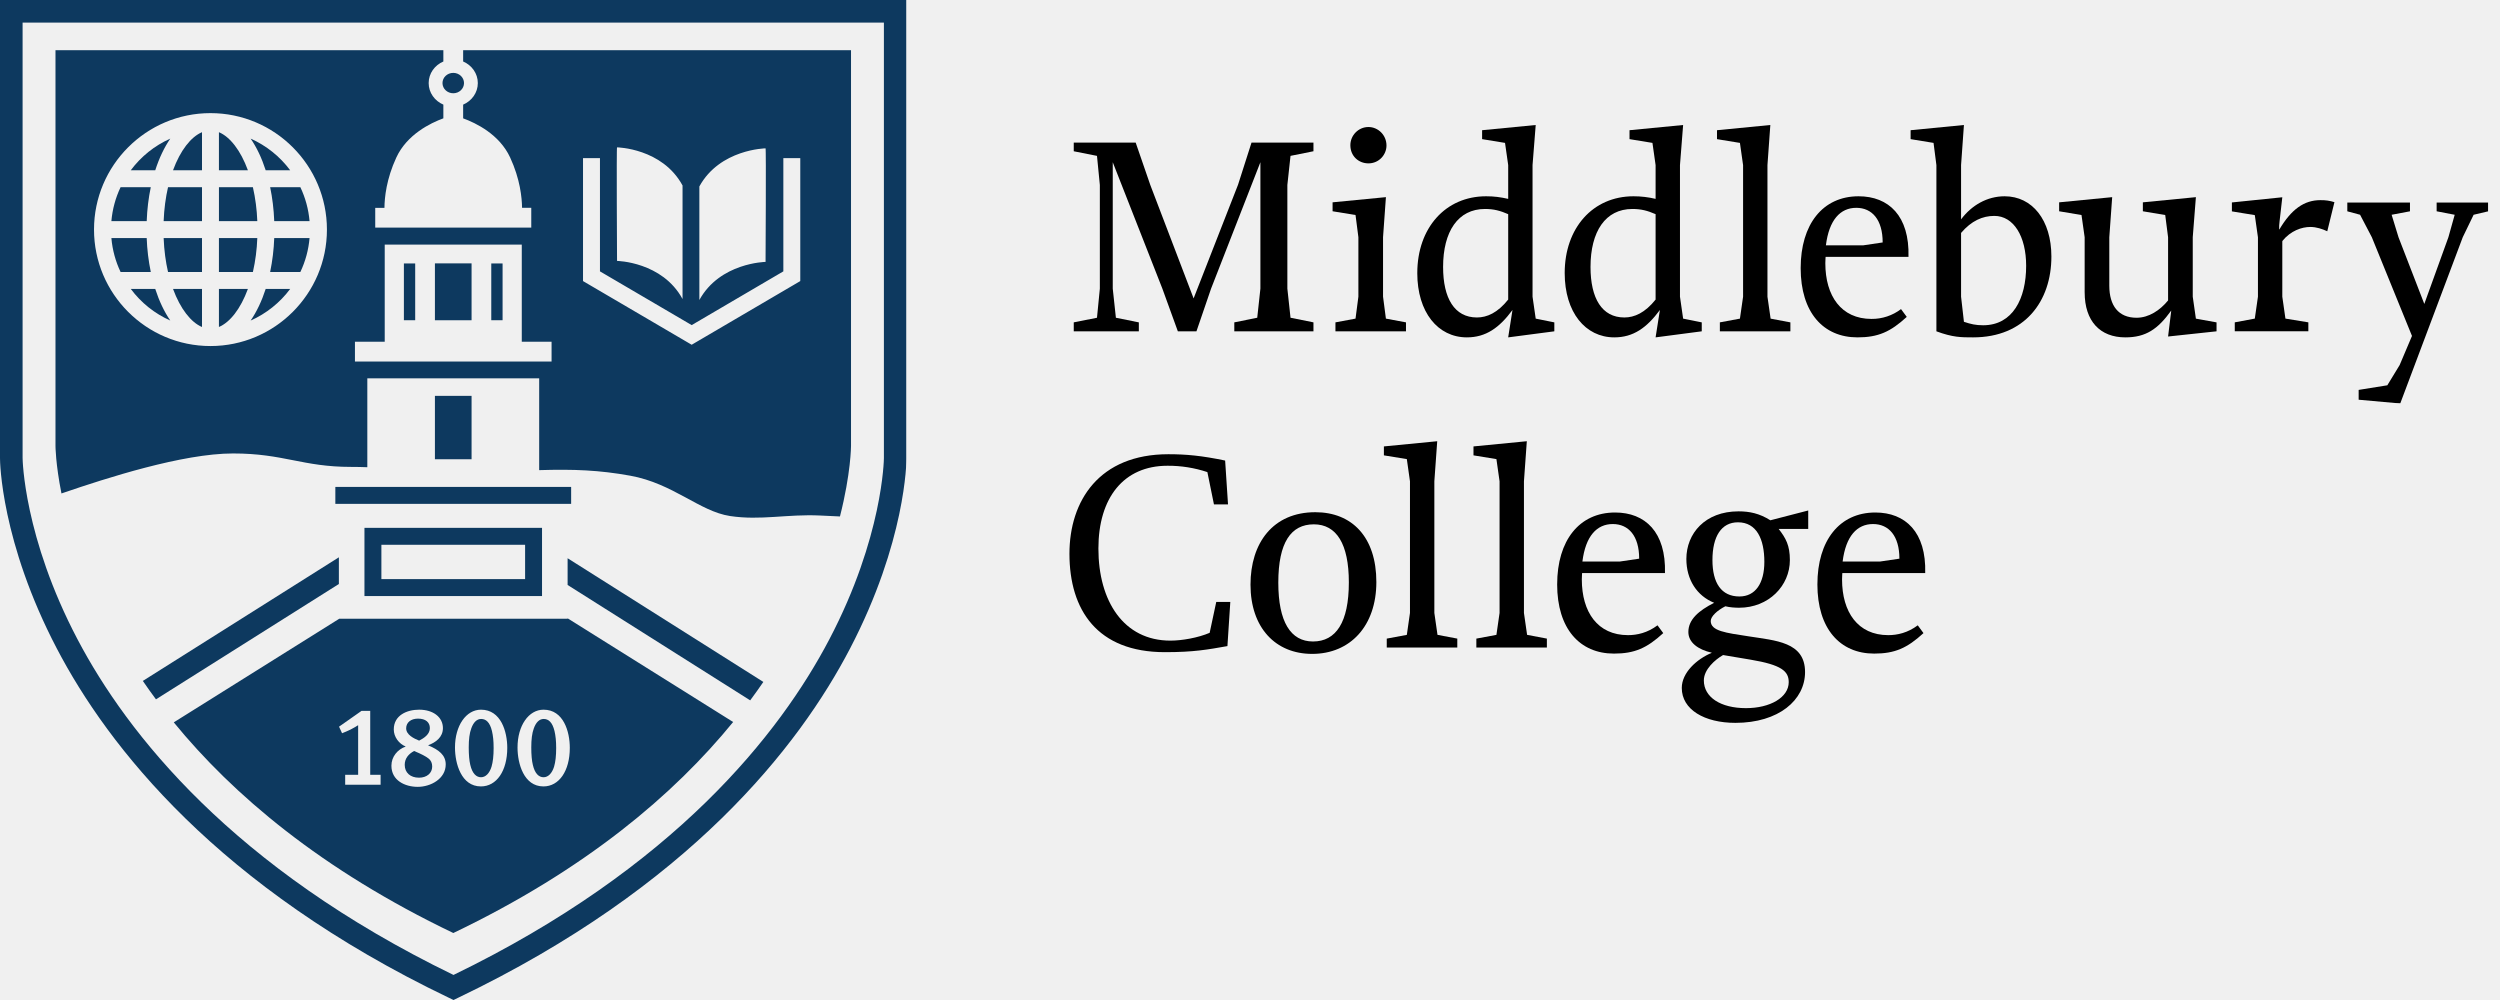
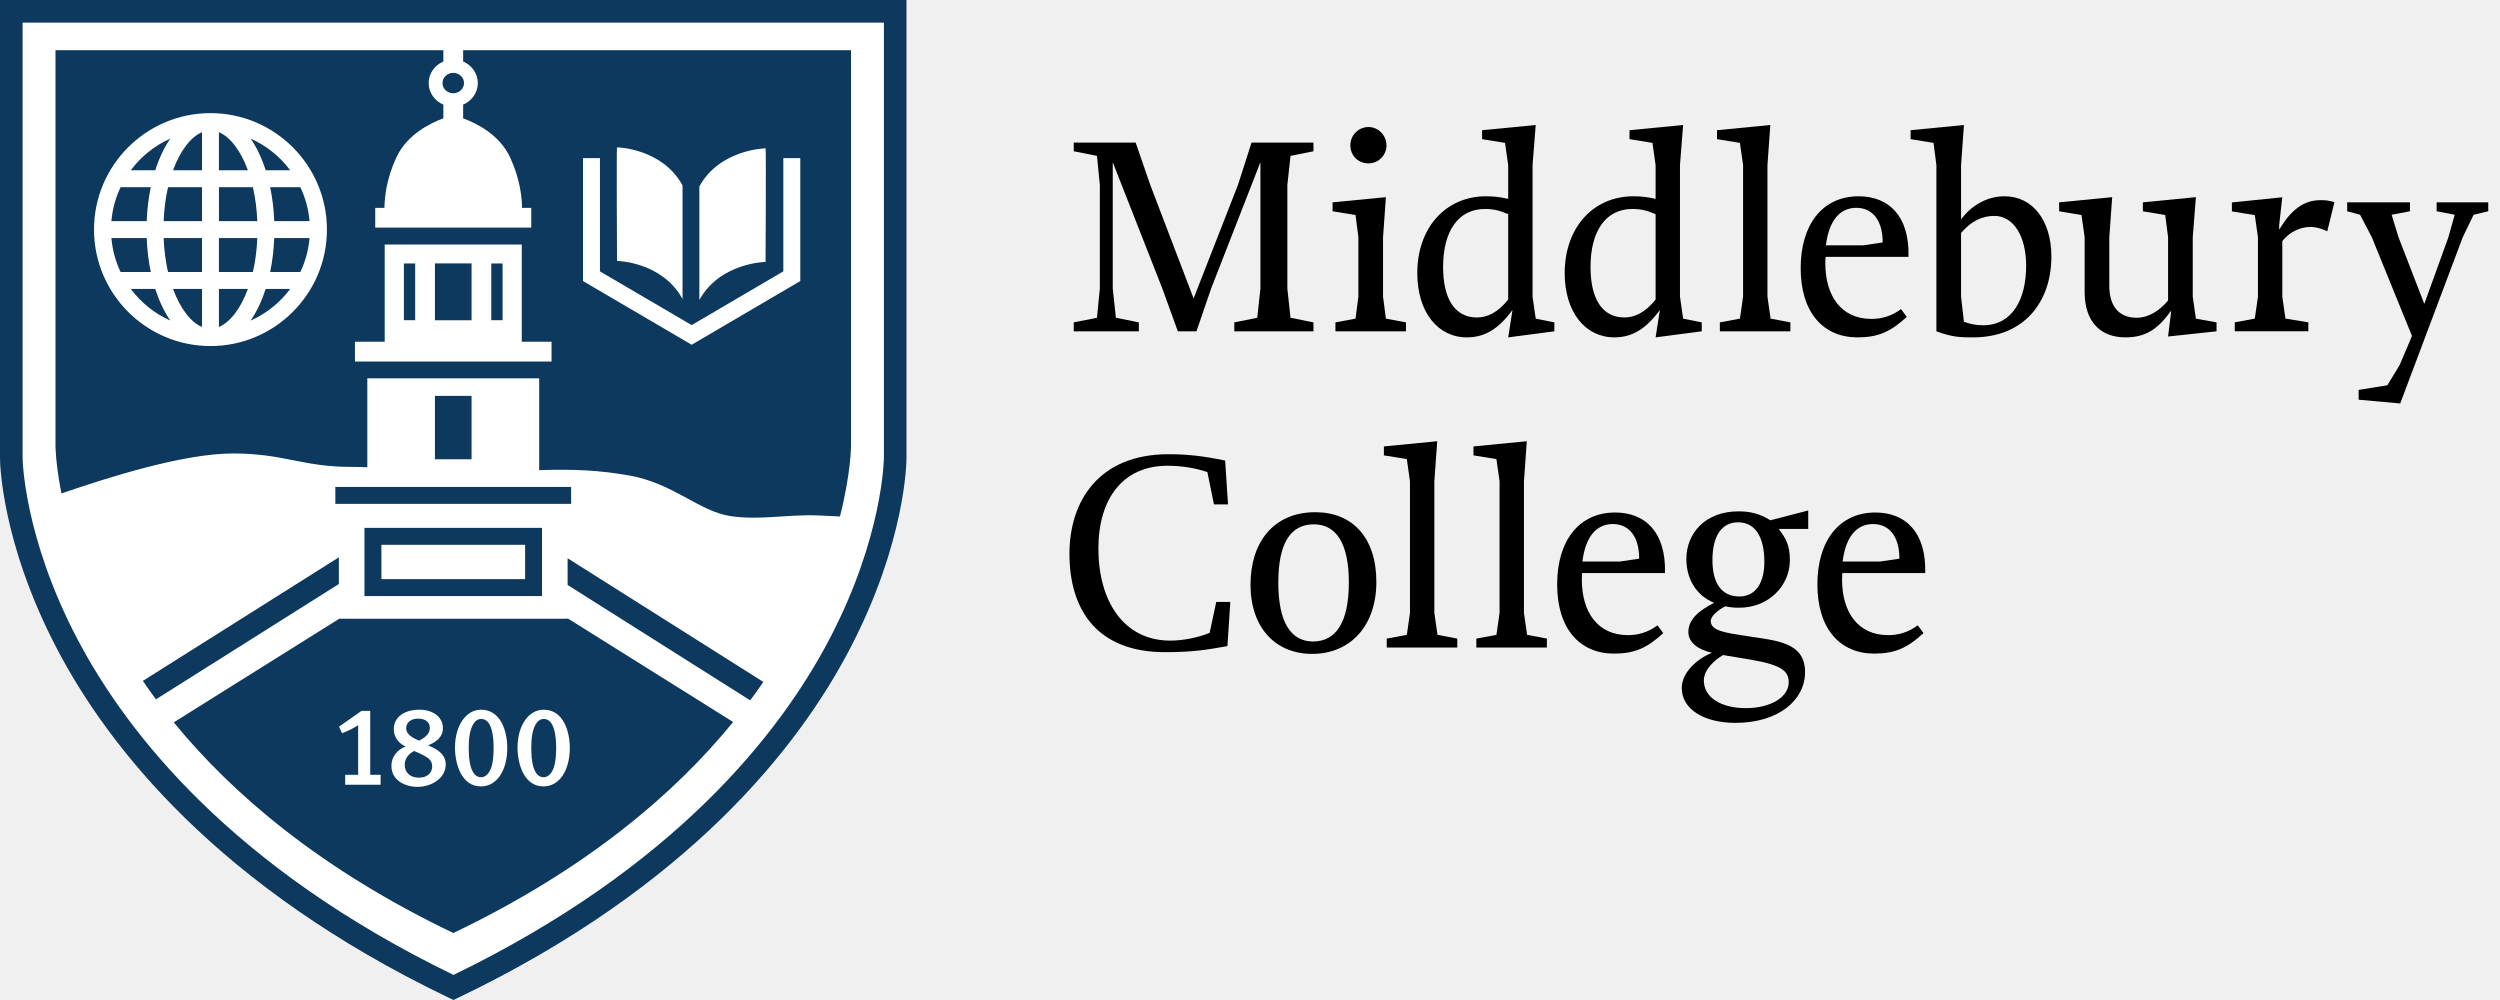
- <svg xmlns="http://www.w3.org/2000/svg" xmlns:xlink="http://www.w3.org/1999/xlink" width="180" height="72">
-   <defs>
-     <path id="path-1" d="M0 0h65.267v72H0z" />
-     <path id="path-3" d="M.494.448H10.65V14.93H.494z" />
-   </defs>
+ <svg xmlns="http://www.w3.org/2000/svg" width="180px" height="72px" viewBox="0 0 180 72" version="1.1">
  <g id="college-logo" stroke="none" stroke-width="1" fill="none" fill-rule="evenodd">
-     <g id="Group-3">
-       <g id="Group">
-         <g id="Group-68">
-           <mask id="mask-2" fill="#fff">
-             <use xlink:href="#path-1" />
-           </mask>
-           <path d="M1.627 1.627v31.355c0 .053.075 5.68 3.959 13.058 3.561 6.769 11.145 16.43 27.066 24.156 15.933-7.728 23.507-17.39 27.057-24.158 3.871-7.376 3.932-13.002 3.932-13.057V1.627H1.627zM32.652 72l-.352-.169c-16.617-7.97-24.51-18.065-28.205-25.13C.062 38.99 0 33.225 0 32.984V0h65.267v32.982c0 .24-.045 6.004-4.066 13.716-3.684 7.064-11.567 17.16-28.198 25.133l-.351.17z" id="Fill-66" fill="#0D395F" mask="url(#mask-2)" />
-         </g>
-         <path d="M20.892 12.258a7.193 7.193 0 0 0-2.846-2.278c.434.629.8 1.4 1.083 2.278h1.763z" id="Fill-69" fill="#0D395F" />
-         <path d="M15.763 9.518v2.74h2.086c-.526-1.434-1.291-2.406-2.086-2.74" id="Fill-71" fill="#0D395F" />
-         <path d="M11.782 15.92h2.762v-2.442h-2.446c-.17.736-.281 1.555-.316 2.443" id="Fill-73" fill="#0D395F" />
-         <path d="M12.458 12.258h2.086v-2.74c-.794.335-1.56 1.307-2.086 2.74" id="Fill-75" fill="#0D395F" />
-         <path d="M12.098 19.584h2.446V17.14h-2.762c.035.888.146 1.707.316 2.444" id="Fill-77" fill="#0D395F" />
-         <path d="M14.544 23.543v-2.739h-2.086c.527 1.433 1.292 2.405 2.086 2.74" id="Fill-79" fill="#0D395F" />
-         <path d="M10.563 17.14H8.02c.074.87.305 1.69.662 2.444h2.175a14.553 14.553 0 0 1-.294-2.443" id="Fill-81" fill="#0D395F" />
-         <path d="M18.208 13.478h-2.444v2.442h2.762a13.21 13.21 0 0 0-.318-2.442" id="Fill-83" fill="#0D395F" />
-         <path d="M10.856 13.478H8.682a7.085 7.085 0 0 0-.662 2.442h2.543c.032-.86.132-1.678.293-2.442" id="Fill-85" fill="#0D395F" />
-         <path d="M9.417 20.804a7.186 7.186 0 0 0 2.845 2.276c-.435-.628-.801-1.4-1.084-2.276H9.417z" id="Fill-87" fill="#0D395F" />
-         <path d="M19.745 15.92h2.543a7.11 7.11 0 0 0-.662-2.442h-2.175c.16.763.26 1.582.294 2.443" id="Fill-89" fill="#0D395F" />
-         <path d="M12.261 9.98a7.204 7.204 0 0 0-2.845 2.278h1.763c.282-.878.648-1.648 1.082-2.277" id="Fill-91" fill="#0D395F" />
-         <path d="M19.45 19.584h2.176a7.11 7.11 0 0 0 .662-2.444h-2.543a14.67 14.67 0 0 1-.295 2.444" id="Fill-93" fill="#0D395F" />
-         <path d="M57.62 20.237l-7.82 4.585-7.823-4.585v-8.853h1.22v8.154l6.604 3.87 6.6-3.87v-8.154h1.219v8.853zM44.427 10.61s3.254.053 4.716 2.744v8.176c-1.462-2.69-4.716-2.744-4.716-2.744s-.046-8.229 0-8.176zm5.927 2.814c1.478-2.69 4.766-2.743 4.766-2.743.048-.053 0 8.176 0 8.176s-3.288.052-4.766 2.743v-8.176zM39.712 26.028H25.556v-1.423H27.7v-6.996h9.868v6.996h2.145v1.423zm-24.558-1.113c-4.623 0-8.385-3.762-8.385-8.384 0-4.624 3.762-8.386 8.385-8.386 4.623 0 8.385 3.762 8.385 8.386 0 4.622-3.762 8.384-8.385 8.384zm18.192-21.3v.812c.62.267 1.057.857 1.057 1.555 0 .695-.438 1.287-1.057 1.552v.987c.931.34 2.614 1.156 3.382 2.813.72 1.552.852 2.895.86 3.63h.663v1.424H27.017v-1.423h.663c.007-.736.138-2.08.858-3.63.769-1.654 2.45-2.473 3.384-2.815v-.987c-.62-.265-1.058-.856-1.058-1.551 0-.698.437-1.287 1.058-1.554v-.813H3.995v28.498s.005 1.282.43 3.416l.146-.05c3.054-1.043 8.564-2.83 12.212-2.83 3.649 0 4.989.968 8.49.968.402 0 .792.008 1.174.023v-6.4h12.374v6.61c2.478-.076 4.324-.003 6.556.4 3.09.559 4.99 2.57 7.186 2.904 2.197.334 4.132-.15 6.479-.037l1.435.068c.793-3.112.796-5.072.796-5.072V3.615H33.346z" id="Fill-95" fill="#0D395F" />
-         <path d="M18.526 17.14h-2.763v2.444h2.446a13.21 13.21 0 0 0 .317-2.443" id="Fill-97" fill="#0D395F" />
-         <path d="M15.763 23.543c.795-.335 1.56-1.306 2.086-2.74h-2.086v2.74z" id="Fill-99" fill="#0D395F" />
-         <path d="M18.045 23.081a7.2 7.2 0 0 0 2.847-2.277h-1.763c-.284.877-.65 1.648-1.084 2.277" id="Fill-101" fill="#0D395F" />
-         <path id="Fill-103" fill="#0D395F" d="M31.314 33.066h2.639v-4.564h-2.639z" />
-         <path d="M30.853 54.611c-.202-.16-.515-.322-1.038-.539-.393.21-.675.531-.675.997 0 .562.402.925 1.03.925.562 0 .948-.33.948-.804 0-.25-.088-.443-.265-.579" id="Fill-105" fill="#0D395F" />
-         <path d="M30.177 53.325c.353-.178.773-.458.773-.901 0-.427-.314-.683-.853-.683-.515 0-.853.28-.853.698 0 .467.556.733.933.886" id="Fill-106" fill="#0D395F" />
-         <path d="M33.934 52.44c-.13.345-.185.803-.185 1.374 0 .54.04.959.111 1.256.146.627.435.892.772.892.339 0 .611-.29.757-.756.104-.345.152-.803.152-1.343 0-.523-.04-.885-.12-1.231-.153-.627-.427-.867-.78-.867-.314 0-.556.25-.707.675z" id="Fill-107" fill="#0D395F" />
-         <path d="M39.127 56.622c-1.415 0-1.865-1.65-1.865-2.8 0-1.583.805-2.725 1.874-2.725 1.44 0 1.89 1.584 1.89 2.75 0 1.665-.772 2.775-1.899 2.775zm-4.502 0c-1.416 0-1.866-1.65-1.866-2.8 0-1.583.804-2.725 1.873-2.725 1.44 0 1.891 1.584 1.891 2.75 0 1.665-.772 2.775-1.898 2.775zm-4.545.031c-.923 0-1.898-.458-1.898-1.519 0-.651.436-1.174 1.03-1.383-.49-.2-.86-.692-.86-1.231 0-1.022.949-1.423 1.825-1.423 1.014 0 1.713.539 1.713 1.327 0 .658-.515 1.03-1.07 1.238.781.321 1.272.707 1.272 1.376 0 1.037-1.087 1.615-2.012 1.615zm-2.677-.152h-2.55v-.715h.933v-3.572c-.08.05-.33.21-.547.314a7.995 7.995 0 0 1-.61.265l-.218-.473 1.617-1.136h.628v4.602h.747v.715zM40.869 44.52v.028H24.427L12.512 52.01c4.245 5.192 10.6 10.604 20.127 15.167 9.548-4.572 15.91-9.994 20.148-15.193L40.87 44.52z" id="Fill-108" fill="#0D395F" />
-         <path d="M39.144 51.765c-.314 0-.555.25-.708.675-.13.345-.184.803-.184 1.374 0 .54.04.959.112 1.256.144.627.433.892.772.892.338 0 .61-.29.756-.756.105-.345.152-.803.152-1.343 0-.523-.04-.885-.12-1.231-.153-.627-.427-.867-.78-.867" id="Fill-109" fill="#0D395F" />
-         <path id="Fill-110" fill="#0D395F" d="M24.145 36.278h16.977v-1.22H24.145z" />
-         <path d="M27.461 41.696h10.346v-2.472H27.46v2.472zm-1.22 1.22h12.785v-4.911H26.241v4.911z" id="Fill-111" fill="#0D395F" />
-         <path id="Fill-112" fill="#0D395F" d="M31.314 23.058h2.639v-4.095h-2.639z" />
-         <path id="Fill-113" fill="#0D395F" d="M29.08 23.056h.814v-4.087h-.814z" />
-         <path id="Fill-114" fill="#0D395F" d="M35.372 23.056h.814v-4.087h-.814z" />
-         <path d="M33.409 5.982c0 .404-.347.733-.774.733-.43 0-.776-.329-.776-.733 0-.407.347-.735.776-.735.427 0 .774.328.774.735" id="Fill-115" fill="#0D395F" />
-         <path d="M24.398 40.126l-14.114 8.9c.3.44.615.88.945 1.326l13.17-8.304v-1.922z" id="Fill-116" fill="#0D395F" />
-         <path d="M40.868 42.118l13.146 8.308c.33-.446.646-.887.947-1.327l-14.093-8.906v1.925z" id="Fill-117" fill="#0D395F" />
-       </g>
+     <g id="Group-2-Copy" transform="translate(77, 9)" fill="#000000">
+       <polygon id="Fill-1" points="0.31 14.211 1.983 13.878 2.189 11.78 2.189 4.321 1.983 2.223 0.31 1.891 0.31 1.268 4.769 1.268 5.822 4.321 8.94 12.486 12.139 4.301 13.11 1.268 17.569 1.268 17.569 1.891 15.917 2.223 15.69 4.321 15.69 11.78 15.917 13.878 17.569 14.211 17.569 14.855 11.871 14.855 11.871 14.211 13.522 13.878 13.75 11.78 13.75 2.68 10.199 11.78 9.146 14.855 7.805 14.855 6.69 11.78 3.118 2.68 3.118 11.78 3.344 13.878 4.996 14.211 4.996 14.855 0.31 14.855" />
+       <path d="M20.226,1.455 C20.226,0.748 20.804,0.145 21.526,0.145 C22.228,0.145 22.827,0.728 22.827,1.475 C22.827,2.14 22.29,2.763 21.526,2.763 C20.824,2.763 20.226,2.244 20.226,1.455 L20.226,1.455 Z M19.152,14.211 L20.598,13.941 L20.804,12.362 L20.804,8.082 L20.598,6.482 L18.946,6.212 L18.946,5.568 L22.785,5.195 L22.579,8.082 L22.579,12.362 L22.785,13.941 L24.231,14.211 L24.231,14.855 L19.152,14.855 L19.152,14.211 Z" id="Fill-2" />
+       <path d="M31.59,12.57 L31.59,6.42 C31.012,6.171 30.557,6.046 29.917,6.046 C27.976,6.046 26.903,7.667 26.903,10.222 C26.903,12.486 27.729,13.858 29.339,13.858 C30.063,13.858 30.826,13.525 31.59,12.57 M25.045,10.659 C25.045,7.417 27.068,5.132 30,5.132 C30.578,5.132 31.032,5.194 31.59,5.319 L31.59,2.888 L31.362,1.288 L29.711,1.019 L29.711,0.374 L33.572,5.62400142e-05 L33.344,2.888 L33.344,12.362 L33.572,13.941 L34.913,14.211 L34.913,14.855 L31.59,15.291 L31.9,13.318 C30.95,14.606 29.979,15.291 28.617,15.291 C26.531,15.291 25.045,13.484 25.045,10.659" id="Fill-4" />
+       <path d="M42.203,12.57 L42.203,6.42 C41.625,6.171 41.171,6.046 40.531,6.046 C38.589,6.046 37.517,7.667 37.517,10.222 C37.517,12.486 38.342,13.858 39.953,13.858 C40.676,13.858 41.44,13.525 42.203,12.57 M35.658,10.659 C35.658,7.417 37.682,5.132 40.613,5.132 C41.191,5.132 41.646,5.194 42.203,5.319 L42.203,2.888 L41.976,1.288 L40.325,1.019 L40.325,0.374 L44.185,5.62400142e-05 L43.958,2.888 L43.958,12.362 L44.185,13.941 L45.526,14.211 L45.526,14.855 L42.203,15.291 L42.513,13.318 C41.563,14.606 40.593,15.291 39.23,15.291 C37.145,15.291 35.658,13.484 35.658,10.659" id="Fill-6" />
+       <polygon id="Fill-8" points="46.83 14.211 48.275 13.941 48.502 12.362 48.502 2.888 48.275 1.288 46.624 1.019 46.624 0.374 50.464 1.77635684e-14 50.257 2.888 50.257 12.362 50.484 13.941 51.908 14.211 51.908 14.855 46.83 14.855" />
+       <path d="M57.149,8.664 L58.552,8.456 C58.552,6.815 57.789,5.963 56.653,5.963 C55.497,5.963 54.692,6.836 54.465,8.664 L57.149,8.664 Z M52.648,10.305 C52.648,7.147 54.238,5.132 56.818,5.132 C58.986,5.132 60.493,6.545 60.411,9.495 L54.444,9.495 C54.444,9.495 54.424,9.786 54.424,9.952 C54.424,12.299 55.559,13.962 57.748,13.962 C58.408,13.962 59.151,13.796 59.873,13.255 L60.287,13.816 C59.11,14.897 58.223,15.291 56.736,15.291 C54.279,15.291 52.648,13.504 52.648,10.305 L52.648,10.305 Z" id="Fill-10" />
+       <path d="M68.883,10.139 C68.883,7.999 67.974,6.545 66.592,6.545 C65.746,6.545 64.94,6.897 64.197,7.771 L64.197,12.362 L64.403,14.17 C64.899,14.336 65.25,14.419 65.787,14.419 C67.914,14.419 68.883,12.507 68.883,10.139 M62.421,14.855 L62.421,2.888 L62.215,1.288 L60.564,1.019 L60.564,0.374 L64.403,0 L64.197,2.888 L64.197,6.794 C64.96,5.776 66.076,5.132 67.335,5.132 C69.317,5.132 70.7,6.836 70.7,9.474 C70.7,12.695 68.78,15.291 65.063,15.291 C64.197,15.291 63.598,15.291 62.421,14.855" id="Fill-12" />
+       <path d="M73.095,12.05 L73.095,8.082 L72.868,6.483 L71.257,6.212 L71.257,5.568 L75.077,5.195 L74.87,8.082 L74.87,11.572 C74.87,13.006 75.53,13.878 76.832,13.878 C77.719,13.878 78.524,13.338 79.102,12.632 L79.102,8.082 L78.896,6.483 L77.285,6.212 L77.285,5.568 L81.104,5.195 L80.878,8.082 L80.878,12.362 L81.104,13.941 L82.591,14.211 L82.591,14.855 L79.102,15.229 L79.33,13.36 C78.359,14.71 77.492,15.291 76.026,15.291 C74.209,15.291 73.095,14.128 73.095,12.05" id="Fill-14" />
+       <polygon id="Fill-16" points="92.823 19.779 92.823 19.073 94.887 18.74 95.774 17.286 96.663 15.188 93.772 8.082 92.926 6.461 91.997 6.212 91.997 5.568 96.518 5.568 96.518 6.212 95.197 6.461 95.693 8.082 97.55 12.881 99.284 8.082 99.738 6.461 98.438 6.212 98.438 5.568 102.154 5.568 102.154 6.212 101.101 6.461 100.317 8.082 95.816 20.049" />
+       <path d="M90.068,5.411 C88.896,5.411 87.971,6.071 87.107,7.534 C87.104,7.511 87.1,7.489 87.099,7.467 L87.102,7.224 C87.109,7.119 87.122,7.013 87.133,6.908 C87.159,6.677 87.185,6.446 87.211,6.215 C87.249,5.878 87.287,5.54 87.326,5.203 L83.696,5.576 L83.696,6.219 L85.346,6.489 L85.572,8.087 L85.572,12.361 L85.346,13.939 L83.903,14.209 L83.903,14.852 L89.201,14.852 L89.201,14.209 L87.552,13.939 L87.326,12.361 L87.326,11.865 L87.326,10.516 L87.326,9.018 L87.326,8.607 L87.326,8.437 C87.326,8.41 87.328,8.382 87.329,8.353 C87.927,7.61 88.728,7.341 89.346,7.341 C89.779,7.341 90.212,7.486 90.563,7.652 L91.079,5.556 C90.645,5.431 90.439,5.411 90.068,5.411" id="Fill-19" />
+       <path d="M-7.10542736e-15,30.871 C-7.10542736e-15,27.048 2.147,23.704 7.122,23.704 C8.402,23.704 9.517,23.807 11.21,24.16 L11.417,27.319 L10.405,27.319 L9.931,24.991 C9.145,24.721 8.155,24.534 7.06,24.534 C3.902,24.534 2.085,26.841 2.085,30.497 C2.085,34.279 3.902,37.125 7.267,37.125 C8.113,37.125 9.269,36.917 10.095,36.564 L10.57,34.341 L11.582,34.341 L11.375,37.519 C9.951,37.769 8.98,37.956 6.875,37.956 C2.003,37.956 -7.10542736e-15,34.922 -7.10542736e-15,30.871" id="Fill-21" />
+       <path d="M20.117,32.928 C20.117,30.165 19.229,28.752 17.598,28.752 C15.947,28.752 15.038,30.06 15.038,32.949 C15.038,35.774 15.926,37.187 17.537,37.187 C19.188,37.187 20.117,35.816 20.117,32.928 M13.036,33.094 C13.036,30.103 14.646,27.879 17.702,27.879 C20.344,27.879 22.098,29.666 22.098,32.907 C22.098,36.065 20.22,38.08 17.474,38.08 C14.832,38.08 13.036,36.19 13.036,33.094" id="Fill-23" />
+       <polygon id="Fill-25" points="22.846 36.979 24.292 36.709 24.518 35.131 24.518 25.656 24.292 24.056 22.64 23.786 22.64 23.142 26.48 22.768 26.273 25.656 26.273 35.131 26.5 36.709 27.925 36.979 27.925 37.624 22.846 37.624" />
+       <polygon id="Fill-27" points="29.297 36.979 30.742 36.709 30.969 35.131 30.969 25.656 30.742 24.056 29.091 23.786 29.091 23.142 32.93 22.768 32.724 25.656 32.724 35.131 32.951 36.709 34.375 36.979 34.375 37.624 29.297 37.624" />
+       <path d="M39.616,31.432 L41.02,31.224 C41.02,29.583 40.257,28.731 39.12,28.731 C37.965,28.731 37.159,29.604 36.933,31.432 L39.616,31.432 Z M35.115,33.073 C35.115,29.916 36.705,27.9 39.286,27.9 C41.454,27.9 42.961,29.312 42.878,32.263 L36.911,32.263 C36.911,32.263 36.891,32.553 36.891,32.72 C36.891,35.068 38.026,36.73 40.215,36.73 C40.875,36.73 41.618,36.564 42.341,36.023 L42.754,36.584 C41.578,37.665 40.69,38.059 39.204,38.059 C36.747,38.059 35.115,36.273 35.115,33.073 L35.115,33.073 Z" id="Fill-29" />
+       <path d="M50.033,31.453 C50.033,29.812 49.476,28.606 48.134,28.606 C46.936,28.606 46.296,29.625 46.296,31.327 C46.296,32.969 46.936,33.946 48.237,33.946 C49.393,33.946 50.033,32.99 50.033,31.453 M51.788,40.116 C51.788,39.327 51.272,38.87 49.042,38.495 L47.061,38.163 C46.482,38.495 45.677,39.202 45.677,39.992 C45.677,41.196 46.875,41.986 48.712,41.986 C50.446,41.986 51.788,41.217 51.788,40.116 M44.087,40.532 C44.087,39.431 45.161,38.454 46.255,37.998 C45.243,37.768 44.562,37.25 44.562,36.502 C44.562,35.608 45.305,34.964 46.42,34.403 C45.181,33.904 44.418,32.741 44.418,31.245 C44.418,29.416 45.76,27.817 48.175,27.817 C48.96,27.817 49.682,27.963 50.466,28.461 L53.192,27.755 L53.192,29.084 L51.065,29.084 C51.581,29.749 51.871,30.268 51.871,31.327 C51.871,33.177 50.343,34.756 48.216,34.756 C47.927,34.756 47.555,34.735 47.226,34.652 C46.647,34.943 46.173,35.379 46.173,35.712 C46.173,36.439 47.267,36.564 48.877,36.813 C50.838,37.125 52.964,37.207 52.964,39.389 C52.964,41.405 51.065,43.046 47.948,43.046 C45.718,43.046 44.087,42.09 44.087,40.532" id="Fill-31" />
+       <path d="M58.353,31.432 L59.757,31.224 C59.757,29.583 58.993,28.731 57.857,28.731 C56.702,28.731 55.896,29.604 55.669,31.432 L58.353,31.432 Z M53.852,33.073 C53.852,29.916 55.442,27.9 58.023,27.9 C60.191,27.9 61.697,29.312 61.615,32.263 L55.648,32.263 C55.648,32.263 55.628,32.553 55.628,32.72 C55.628,35.068 56.763,36.73 58.952,36.73 C59.612,36.73 60.355,36.564 61.079,36.023 L61.491,36.584 C60.314,37.665 59.427,38.059 57.94,38.059 C55.483,38.059 53.852,36.273 53.852,33.073 L53.852,33.073 Z" id="Fill-33" />
    </g>
-     <g id="Group-2-Copy" transform="translate(77 9)">
-       <path id="Fill-1" fill="#000" d="M.31 14.21l1.673-.332.206-2.098V4.321l-.206-2.098L.31 1.891v-.623h4.459L5.822 4.32l3.118 8.165L12.139 4.3l.97-3.033h4.46v.623l-1.652.332-.227 2.098v7.459l.227 2.098 1.652.333v.644H11.87v-.644l1.651-.333.228-2.098v-9.1l-3.551 9.1-1.053 3.075h-1.34L6.69 11.78l-3.572-9.1v9.1l.226 2.098 1.652.333v.644H.31z" />
-       <path d="M20.226 1.455c0-.707.578-1.31 1.3-1.31.702 0 1.301.583 1.301 1.33 0 .665-.537 1.288-1.3 1.288-.703 0-1.301-.52-1.301-1.308zM19.152 14.21l1.446-.27.206-1.58V8.08l-.206-1.599-1.652-.27v-.644l3.84-.373-.207 2.887v4.28l.206 1.579 1.446.27v.644h-5.079v-.644z" id="Fill-2" fill="#000" />
-       <path d="M31.59 12.57V6.42c-.578-.25-1.033-.374-1.673-.374-1.94 0-3.014 1.62-3.014 4.176 0 2.264.826 3.636 2.436 3.636.724 0 1.487-.333 2.25-1.288m-6.544-1.911c0-3.242 2.023-5.527 4.955-5.527.578 0 1.032.062 1.59.187V2.888l-.228-1.6-1.65-.27V.375L33.571 0l-.228 2.888v9.474l.228 1.579 1.341.27v.644l-3.323.436.31-1.973c-.95 1.288-1.92 1.973-3.283 1.973-2.086 0-3.572-1.807-3.572-4.632" id="Fill-4" fill="#000" />
-       <path d="M42.203 12.57V6.42c-.578-.25-1.032-.374-1.672-.374-1.942 0-3.014 1.62-3.014 4.176 0 2.264.825 3.636 2.436 3.636.723 0 1.487-.333 2.25-1.288m-6.545-1.911c0-3.242 2.024-5.527 4.955-5.527a6.81 6.81 0 0 1 1.59.187V2.888l-.227-1.6-1.651-.27V.375L44.185 0l-.227 2.888v9.474l.227 1.579 1.341.27v.644l-3.323.436.31-1.973c-.95 1.288-1.92 1.973-3.283 1.973-2.085 0-3.572-1.807-3.572-4.632" id="Fill-6" fill="#000" />
-       <path id="Fill-8" fill="#000" d="M46.83 14.21l1.445-.269.227-1.58V2.889l-.227-1.6-1.651-.27V.375L50.464 0l-.207 2.888v9.474l.227 1.58 1.424.269v.644H46.83z" />
-       <path d="M57.15 8.664l1.402-.208c0-1.641-.763-2.493-1.9-2.493-1.155 0-1.96.873-2.187 2.7h2.684zm-4.502 1.641c0-3.158 1.59-5.173 4.17-5.173 2.168 0 3.675 1.413 3.593 4.363h-5.967s-.02.29-.02.457c0 2.347 1.135 4.01 3.324 4.01a3.46 3.46 0 0 0 2.125-.707l.414.561c-1.177 1.081-2.064 1.475-3.55 1.475-2.458 0-4.089-1.787-4.089-4.986z" id="Fill-10" fill="#000" />
-       <path d="M68.883 10.14c0-2.14-.909-3.595-2.291-3.595-.846 0-1.652.352-2.395 1.226v4.59l.206 1.809c.496.166.847.249 1.384.249 2.127 0 3.096-1.912 3.096-4.28m-6.462 4.716V2.888l-.206-1.6-1.651-.27V.375L64.403 0l-.206 2.888v3.906c.763-1.018 1.879-1.662 3.138-1.662 1.982 0 3.365 1.704 3.365 4.342 0 3.22-1.92 5.817-5.637 5.817-.866 0-1.465 0-2.642-.436" id="Fill-12" fill="#000" />
-       <path d="M73.095 12.05V8.082l-.227-1.6-1.61-.27v-.644l3.819-.373-.207 2.887v3.49c0 1.434.66 2.306 1.962 2.306.887 0 1.692-.54 2.27-1.246v-4.55l-.206-1.6-1.61-.27v-.644l3.818-.373-.226 2.887v4.28l.226 1.58 1.487.269v.644l-3.489.374.228-1.87c-.971 1.351-1.838 1.932-3.304 1.932-1.817 0-2.93-1.163-2.93-3.24" id="Fill-14" fill="#000" />
-       <g id="Group-18" transform="translate(91.503 5.12)">
-         <mask id="mask-4" fill="#fff">
-           <use xlink:href="#path-3" />
-         </mask>
-         <path id="Fill-16" fill="#000" mask="url(#mask-4)" d="M1.32 14.66v-.707l2.064-.332.887-1.455.889-2.098-2.89-7.105-.847-1.621-.93-.25V.449h4.522v.645l-1.321.249.496 1.62 1.857 4.8 1.734-4.8.454-1.62-1.3-.25V.449h3.716v.645l-1.053.249-.784 1.62-4.5 11.967z" />
-       </g>
-       <path d="M90.068 5.41c-1.172 0-2.097.66-2.961 2.124-.003-.023-.007-.045-.008-.067l.003-.243c.007-.105.02-.211.03-.316l.08-.693c.037-.337.075-.675.114-1.012l-3.63.373v.643l1.65.27.226 1.598v4.274l-.226 1.578-1.443.27v.643h5.298v-.643l-1.65-.27-.225-1.578V8.437l.003-.084c.598-.743 1.4-1.012 2.017-1.012.433 0 .866.145 1.217.31l.516-2.095a3.057 3.057 0 0 0-1.011-.145" id="Fill-19" fill="#000" />
-       <path d="M0 30.871c0-3.823 2.147-7.167 7.122-7.167 1.28 0 2.395.103 4.088.456l.207 3.159h-1.012l-.474-2.328a8.936 8.936 0 0 0-2.87-.457c-3.16 0-4.976 2.307-4.976 5.963 0 3.782 1.817 6.628 5.182 6.628.846 0 2.002-.208 2.828-.561l.475-2.223h1.012l-.207 3.178c-1.424.25-2.395.437-4.5.437C2.003 37.956 0 34.922 0 30.87" id="Fill-21" fill="#000" />
-       <path d="M20.117 32.928c0-2.763-.888-4.176-2.519-4.176-1.651 0-2.56 1.308-2.56 4.197 0 2.825.888 4.238 2.499 4.238 1.651 0 2.58-1.37 2.58-4.26m-7.081.167c0-2.991 1.61-5.215 4.666-5.215 2.642 0 4.396 1.787 4.396 5.028 0 3.158-1.878 5.173-4.624 5.173-2.642 0-4.438-1.89-4.438-4.986" id="Fill-23" fill="#000" />
-       <path id="Fill-25" fill="#000" d="M22.846 36.98l1.446-.27.226-1.58v-9.474l-.226-1.6-1.652-.27v-.644l3.84-.374-.207 2.888v9.475l.227 1.578 1.425.27v.645h-5.079z" />
-       <path id="Fill-27" fill="#000" d="M29.297 36.98l1.445-.27.227-1.58v-9.474l-.227-1.6-1.651-.27v-.644l3.84-.374-.207 2.888v9.475l.227 1.578 1.424.27v.645h-5.078z" />
-       <path d="M39.616 31.432l1.404-.208c0-1.641-.763-2.493-1.9-2.493-1.155 0-1.96.873-2.187 2.701h2.683zm-4.5 1.641c0-3.157 1.59-5.173 4.17-5.173 2.168 0 3.675 1.412 3.592 4.363h-5.967s-.02.29-.02.457c0 2.348 1.135 4.01 3.324 4.01.66 0 1.403-.166 2.126-.707l.413.561c-1.176 1.08-2.064 1.475-3.55 1.475-2.457 0-4.089-1.786-4.089-4.986z" id="Fill-29" fill="#000" />
-       <path d="M50.033 31.453c0-1.641-.557-2.847-1.9-2.847-1.197 0-1.837 1.019-1.837 2.721 0 1.642.64 2.619 1.941 2.619 1.156 0 1.796-.956 1.796-2.493m1.755 8.663c0-.789-.516-1.246-2.746-1.62l-1.981-.333c-.579.332-1.384 1.039-1.384 1.829 0 1.204 1.198 1.994 3.035 1.994 1.734 0 3.076-.769 3.076-1.87m-7.7.416c0-1.1 1.073-2.078 2.167-2.534-1.012-.23-1.693-.748-1.693-1.496 0-.894.743-1.538 1.858-2.1-1.239-.498-2.002-1.661-2.002-3.157 0-1.829 1.342-3.428 3.757-3.428.785 0 1.507.146 2.291.644l2.726-.706v1.33h-2.127c.516.664.806 1.183.806 2.242 0 1.85-1.528 3.43-3.655 3.43-.289 0-.66-.022-.99-.105-.579.291-1.053.727-1.053 1.06 0 .727 1.094.852 2.704 1.1 1.961.313 4.087.395 4.087 2.577 0 2.016-1.899 3.657-5.016 3.657-2.23 0-3.86-.956-3.86-2.514" id="Fill-31" fill="#000" />
-       <path d="M58.353 31.432l1.404-.208c0-1.641-.764-2.493-1.9-2.493-1.155 0-1.96.873-2.188 2.701h2.684zm-4.5 1.641c0-3.157 1.59-5.173 4.17-5.173 2.168 0 3.674 1.412 3.592 4.363h-5.967s-.02.29-.02.457c0 2.348 1.135 4.01 3.324 4.01.66 0 1.403-.166 2.127-.707l.412.561c-1.177 1.08-2.064 1.475-3.55 1.475-2.458 0-4.089-1.786-4.089-4.986z" id="Fill-33" fill="#000" />
+     <g id="shield-use">
+       <path d="M1.627,1.627 L1.627,32.982 C1.627,33.035 1.702,38.662 5.586,46.039 C9.147,52.809 16.731,62.47 32.652,70.195 C48.585,62.468 56.159,52.806 59.709,46.038 C63.581,38.662 63.641,33.036 63.641,32.98 L63.641,1.627 L1.627,1.627 Z" id="Path" fill="#FFFFFF" />
+       <path d="M1.627,1.627 L1.627,32.982 C1.627,33.035 1.702,38.662 5.586,46.039 C9.147,52.809 16.731,62.47 32.652,70.195 C48.585,62.468 56.159,52.806 59.709,46.038 C63.581,38.662 63.641,33.036 63.641,32.98 L63.641,1.627 L1.627,1.627 Z M32.652,72 L32.3,71.831 C15.682,63.861 7.791,53.766 4.095,46.701 C0.062,38.989 -9.9475983e-14,33.225 -9.9475983e-14,32.984 L-9.9475983e-14,0 L65.267,0 L65.267,32.982 C65.267,33.222 65.222,38.986 61.201,46.698 C57.517,53.761 49.634,63.857 33.003,71.831 L32.652,72 Z M20.892,12.258 L19.129,12.258 C18.847,11.38 18.48,10.608 18.046,9.98 C19.181,10.482 20.157,11.273 20.892,12.258 Z M15.763,9.518 C16.558,9.852 17.323,10.824 17.849,12.258 L15.763,12.258 L15.763,9.518 Z M11.782,15.92 C11.817,15.033 11.928,14.214 12.098,13.478 L14.544,13.478 L14.544,15.92 L11.782,15.92 Z M12.458,12.258 C12.985,10.824 13.75,9.852 14.544,9.518 L14.544,12.258 L12.458,12.258 Z M12.098,19.584 C11.928,18.847 11.817,18.028 11.782,17.14 L14.544,17.14 L14.544,19.584 L12.098,19.584 Z M14.544,23.543 C13.75,23.209 12.985,22.237 12.458,20.804 L14.544,20.804 L14.544,23.543 Z M10.563,17.14 C10.595,18.001 10.696,18.82 10.857,19.584 L8.682,19.584 C8.325,18.83 8.094,18.009 8.02,17.14 L10.563,17.14 Z M18.208,13.478 C18.379,14.214 18.49,15.033 18.526,15.92 L15.764,15.92 L15.764,13.478 L18.208,13.478 Z M10.856,13.478 C10.695,14.241 10.595,15.06 10.563,15.92 L8.02,15.92 C8.093,15.053 8.325,14.23 8.682,13.478 L10.856,13.478 Z M9.417,20.804 L11.178,20.804 C11.461,21.68 11.827,22.452 12.262,23.08 C11.127,22.577 10.15,21.787 9.417,20.804 Z M19.745,15.92 C19.712,15.06 19.612,14.241 19.451,13.478 L21.626,13.478 C21.983,14.231 22.214,15.053 22.288,15.92 L19.745,15.92 Z M12.261,9.981 C11.827,10.61 11.461,11.38 11.179,12.258 L9.416,12.258 C10.151,11.274 11.127,10.484 12.261,9.981 Z M19.45,19.584 C19.611,18.82 19.711,18.001 19.745,17.14 L22.288,17.14 C22.215,18.009 21.982,18.831 21.626,19.584 L19.45,19.584 Z M18.526,17.14 C18.49,18.028 18.38,18.847 18.209,19.584 L15.763,19.584 L15.763,17.14 L18.526,17.14 Z M15.763,23.543 L15.763,20.803 L17.849,20.803 C17.323,22.237 16.558,23.208 15.763,23.543 Z M18.045,23.081 C18.48,22.452 18.845,21.681 19.129,20.804 L20.892,20.804 C20.157,21.787 19.18,22.578 18.045,23.081 Z M57.62,20.236 L57.62,11.384 L56.4,11.384 L56.4,19.538 L49.801,23.408 L43.197,19.538 L43.197,11.384 L41.977,11.384 L41.977,20.236 L49.801,24.822 L57.62,20.236 Z M44.427,10.61 C44.381,10.557 44.427,18.786 44.427,18.786 C44.427,18.786 47.681,18.839 49.143,21.53 L49.143,13.354 C47.681,10.663 44.427,10.61 44.427,10.61 Z M50.354,13.424 L50.354,21.6 C51.832,18.909 55.12,18.857 55.12,18.857 C55.12,18.857 55.168,10.628 55.12,10.681 C55.12,10.681 51.832,10.734 50.354,13.424 Z M39.712,26.028 L39.712,24.605 L37.567,24.605 L37.567,17.608 L27.699,17.608 L27.699,24.605 L25.556,24.605 L25.556,26.028 L39.712,26.028 Z M15.154,24.915 C19.777,24.915 23.539,21.153 23.539,16.531 C23.539,11.907 19.777,8.145 15.154,8.145 C10.531,8.145 6.769,11.907 6.769,16.531 C6.769,21.153 10.531,24.915 15.154,24.915 Z M33.346,3.615 L61.273,3.615 L61.273,32.113 C61.273,32.113 61.27,34.073 60.477,37.185 C60.086,37.166 59.646,37.145 59.042,37.117 C56.695,37.005 54.76,37.488 52.563,37.154 C50.367,36.819 48.468,34.809 45.377,34.249 C43.145,33.847 41.299,33.774 38.821,33.849 L38.821,27.24 L26.447,27.24 L26.447,33.64 C26.065,33.625 25.675,33.617 25.273,33.617 C21.772,33.617 20.432,32.649 16.783,32.649 C13.135,32.649 7.625,34.436 4.571,35.478 C4.522,35.495 4.472,35.512 4.424,35.529 C4,33.395 3.995,32.113 3.995,32.113 L3.995,3.615 L31.922,3.615 L31.922,4.428 C31.301,4.695 30.864,5.284 30.864,5.982 C30.864,6.677 31.301,7.268 31.922,7.533 L31.922,8.52 C30.989,8.862 29.307,9.681 28.538,11.334 C27.818,12.886 27.687,14.229 27.68,14.965 L27.017,14.965 L27.017,16.388 L38.251,16.388 L38.251,14.965 L37.588,14.965 C37.58,14.229 37.448,12.886 36.728,11.334 C35.96,9.677 34.277,8.862 33.346,8.521 L33.346,7.534 C33.965,7.269 34.403,6.677 34.403,5.982 C34.403,5.284 33.965,4.694 33.346,4.427 L33.346,3.615 Z M33.409,5.982 C33.409,6.386 33.062,6.715 32.635,6.715 C32.206,6.715 31.859,6.386 31.859,5.982 C31.859,5.575 32.206,5.246 32.635,5.246 C33.062,5.246 33.409,5.575 33.409,5.982 Z M31.314,33.066 L31.314,28.502 L33.953,28.502 L33.953,33.066 L31.314,33.066 Z M31.314,23.058 L31.314,18.963 L33.953,18.963 L33.953,23.058 L31.314,23.058 Z M29.08,23.056 L29.08,18.969 L29.893,18.969 L29.893,23.056 L29.08,23.056 Z M35.372,23.056 L35.372,18.969 L36.186,18.969 L36.186,23.056 L35.372,23.056 Z M24.145,36.278 L24.145,35.058 L41.122,35.058 L41.122,36.278 L24.145,36.278 Z M27.461,41.696 L37.807,41.696 L37.807,39.224 L27.461,39.224 L27.461,41.696 Z M26.241,42.916 L26.241,38.005 L39.026,38.005 L39.026,42.916 L26.241,42.916 Z M24.398,40.126 L24.398,42.048 L11.229,50.352 C10.899,49.906 10.584,49.465 10.284,49.025 L24.398,40.126 Z M40.868,42.117 L40.868,40.193 L54.961,49.099 C54.66,49.539 54.345,49.98 54.014,50.426 L40.868,42.117 Z M30.853,54.611 C31.03,54.747 31.118,54.941 31.118,55.19 C31.118,55.664 30.732,55.994 30.17,55.994 C29.542,55.994 29.14,55.631 29.14,55.069 C29.14,54.603 29.422,54.281 29.815,54.072 C30.338,54.289 30.651,54.45 30.853,54.611 Z M30.177,53.325 C29.8,53.172 29.244,52.906 29.244,52.439 C29.244,52.022 29.582,51.741 30.097,51.741 C30.636,51.741 30.95,51.997 30.95,52.423 C30.95,52.867 30.53,53.147 30.177,53.325 Z M33.934,52.44 C34.085,52.014 34.327,51.765 34.641,51.765 C34.994,51.765 35.268,52.005 35.421,52.632 C35.502,52.978 35.541,53.34 35.541,53.863 C35.541,54.403 35.493,54.861 35.389,55.206 C35.243,55.673 34.971,55.962 34.632,55.962 C34.295,55.962 34.006,55.696 33.86,55.07 C33.788,54.773 33.749,54.354 33.749,53.814 C33.749,53.243 33.804,52.785 33.934,52.44 Z M39.127,56.621 C40.254,56.621 41.025,55.512 41.025,53.846 C41.025,52.681 40.577,51.097 39.136,51.097 C38.067,51.097 37.262,52.238 37.262,53.822 C37.262,54.972 37.712,56.621 39.127,56.621 Z M34.625,56.621 C35.751,56.621 36.523,55.512 36.523,53.846 C36.523,52.681 36.072,51.097 34.632,51.097 C33.563,51.097 32.759,52.238 32.759,53.822 C32.759,54.972 33.209,56.621 34.625,56.621 Z M30.08,56.653 C31.005,56.653 32.092,56.075 32.092,55.037 C32.092,54.369 31.601,53.983 30.82,53.662 C31.375,53.453 31.89,53.082 31.89,52.424 C31.89,51.635 31.191,51.097 30.177,51.097 C29.301,51.097 28.352,51.498 28.352,52.52 C28.352,53.059 28.721,53.55 29.213,53.75 C28.618,53.96 28.182,54.483 28.182,55.134 C28.182,56.195 29.157,56.653 30.08,56.653 Z M27.403,56.501 L27.403,55.786 L26.656,55.786 L26.656,51.184 L26.028,51.184 L24.411,52.319 L24.628,52.793 C24.725,52.76 25.022,52.632 25.239,52.528 C25.456,52.424 25.706,52.263 25.786,52.214 L25.786,55.786 L24.854,55.786 L24.854,56.501 L27.403,56.501 Z M40.869,44.519 L52.787,51.984 C48.548,57.183 42.188,62.605 32.639,67.177 C23.112,62.614 16.757,57.202 12.512,52.01 L24.427,44.547 L40.869,44.547 L40.869,44.519 Z M39.144,51.765 C39.497,51.765 39.771,52.005 39.924,52.632 C40.005,52.978 40.044,53.34 40.044,53.863 C40.044,54.403 39.997,54.861 39.892,55.206 C39.747,55.673 39.474,55.962 39.136,55.962 C38.797,55.962 38.508,55.696 38.364,55.07 C38.291,54.773 38.252,54.354 38.252,53.814 C38.252,53.243 38.307,52.785 38.436,52.44 C38.589,52.014 38.83,51.765 39.144,51.765 Z" id="Shape" fill="#0D395F" />
    </g>
  </g>
</svg>
